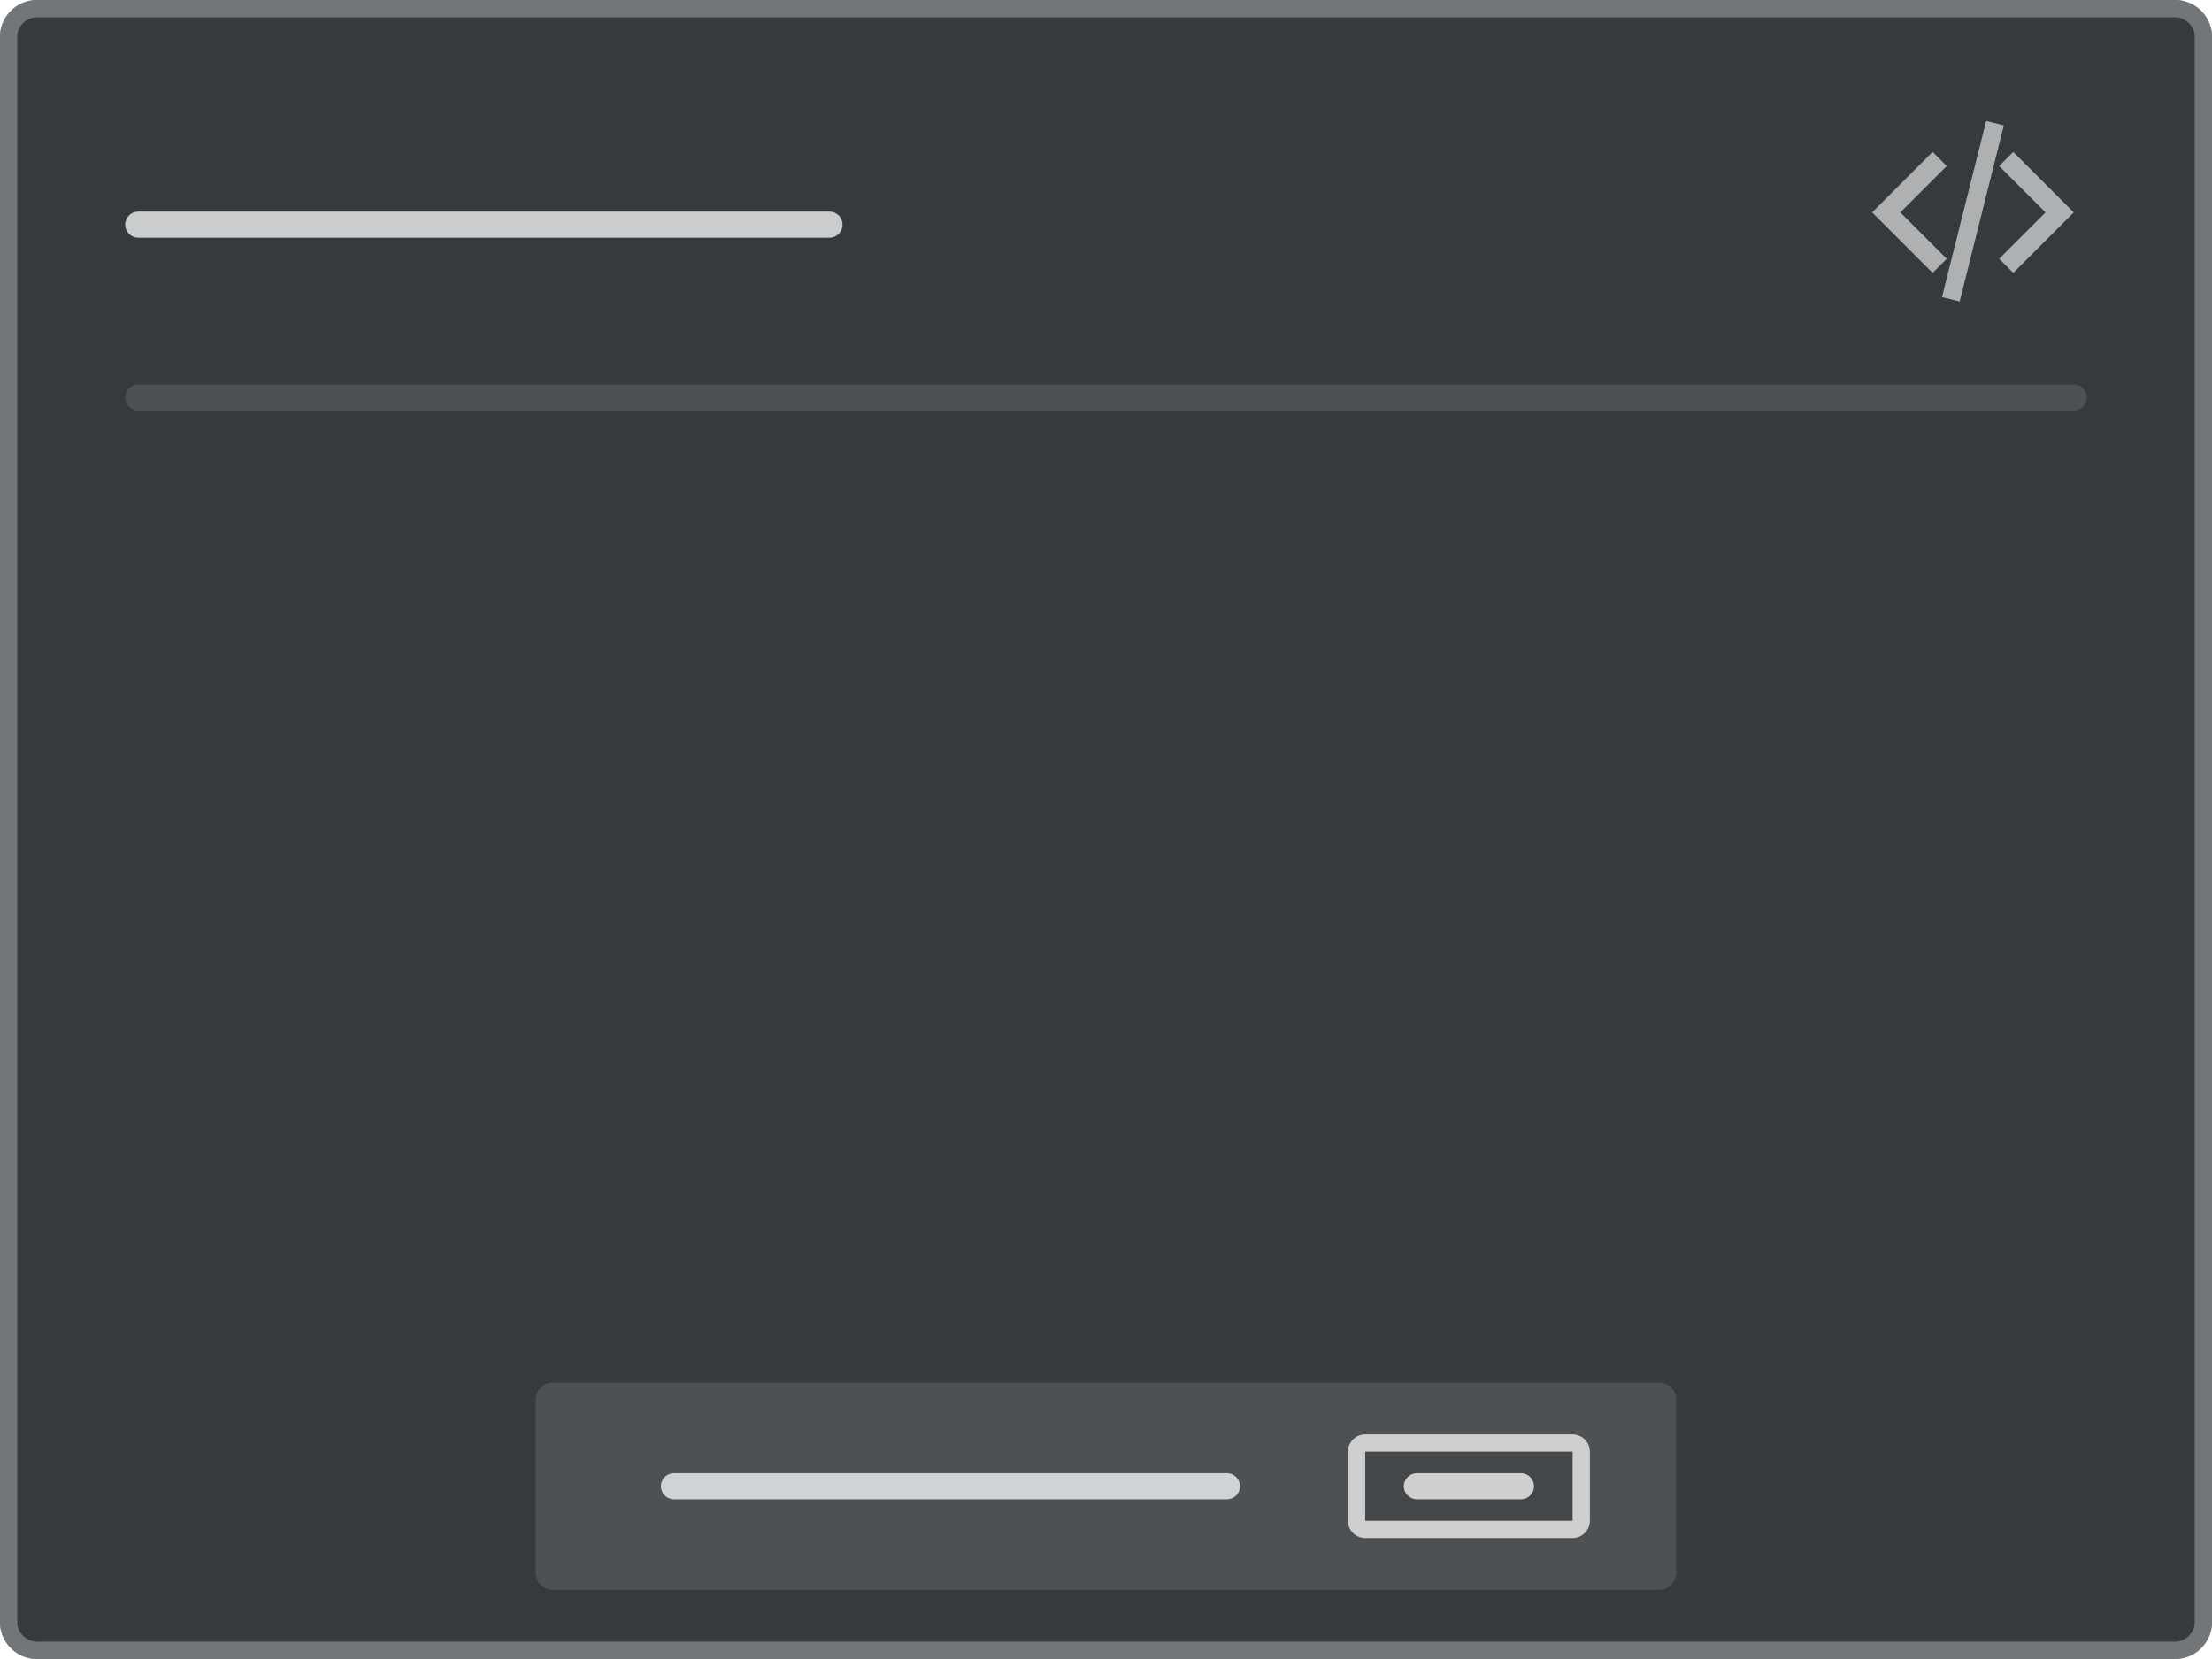
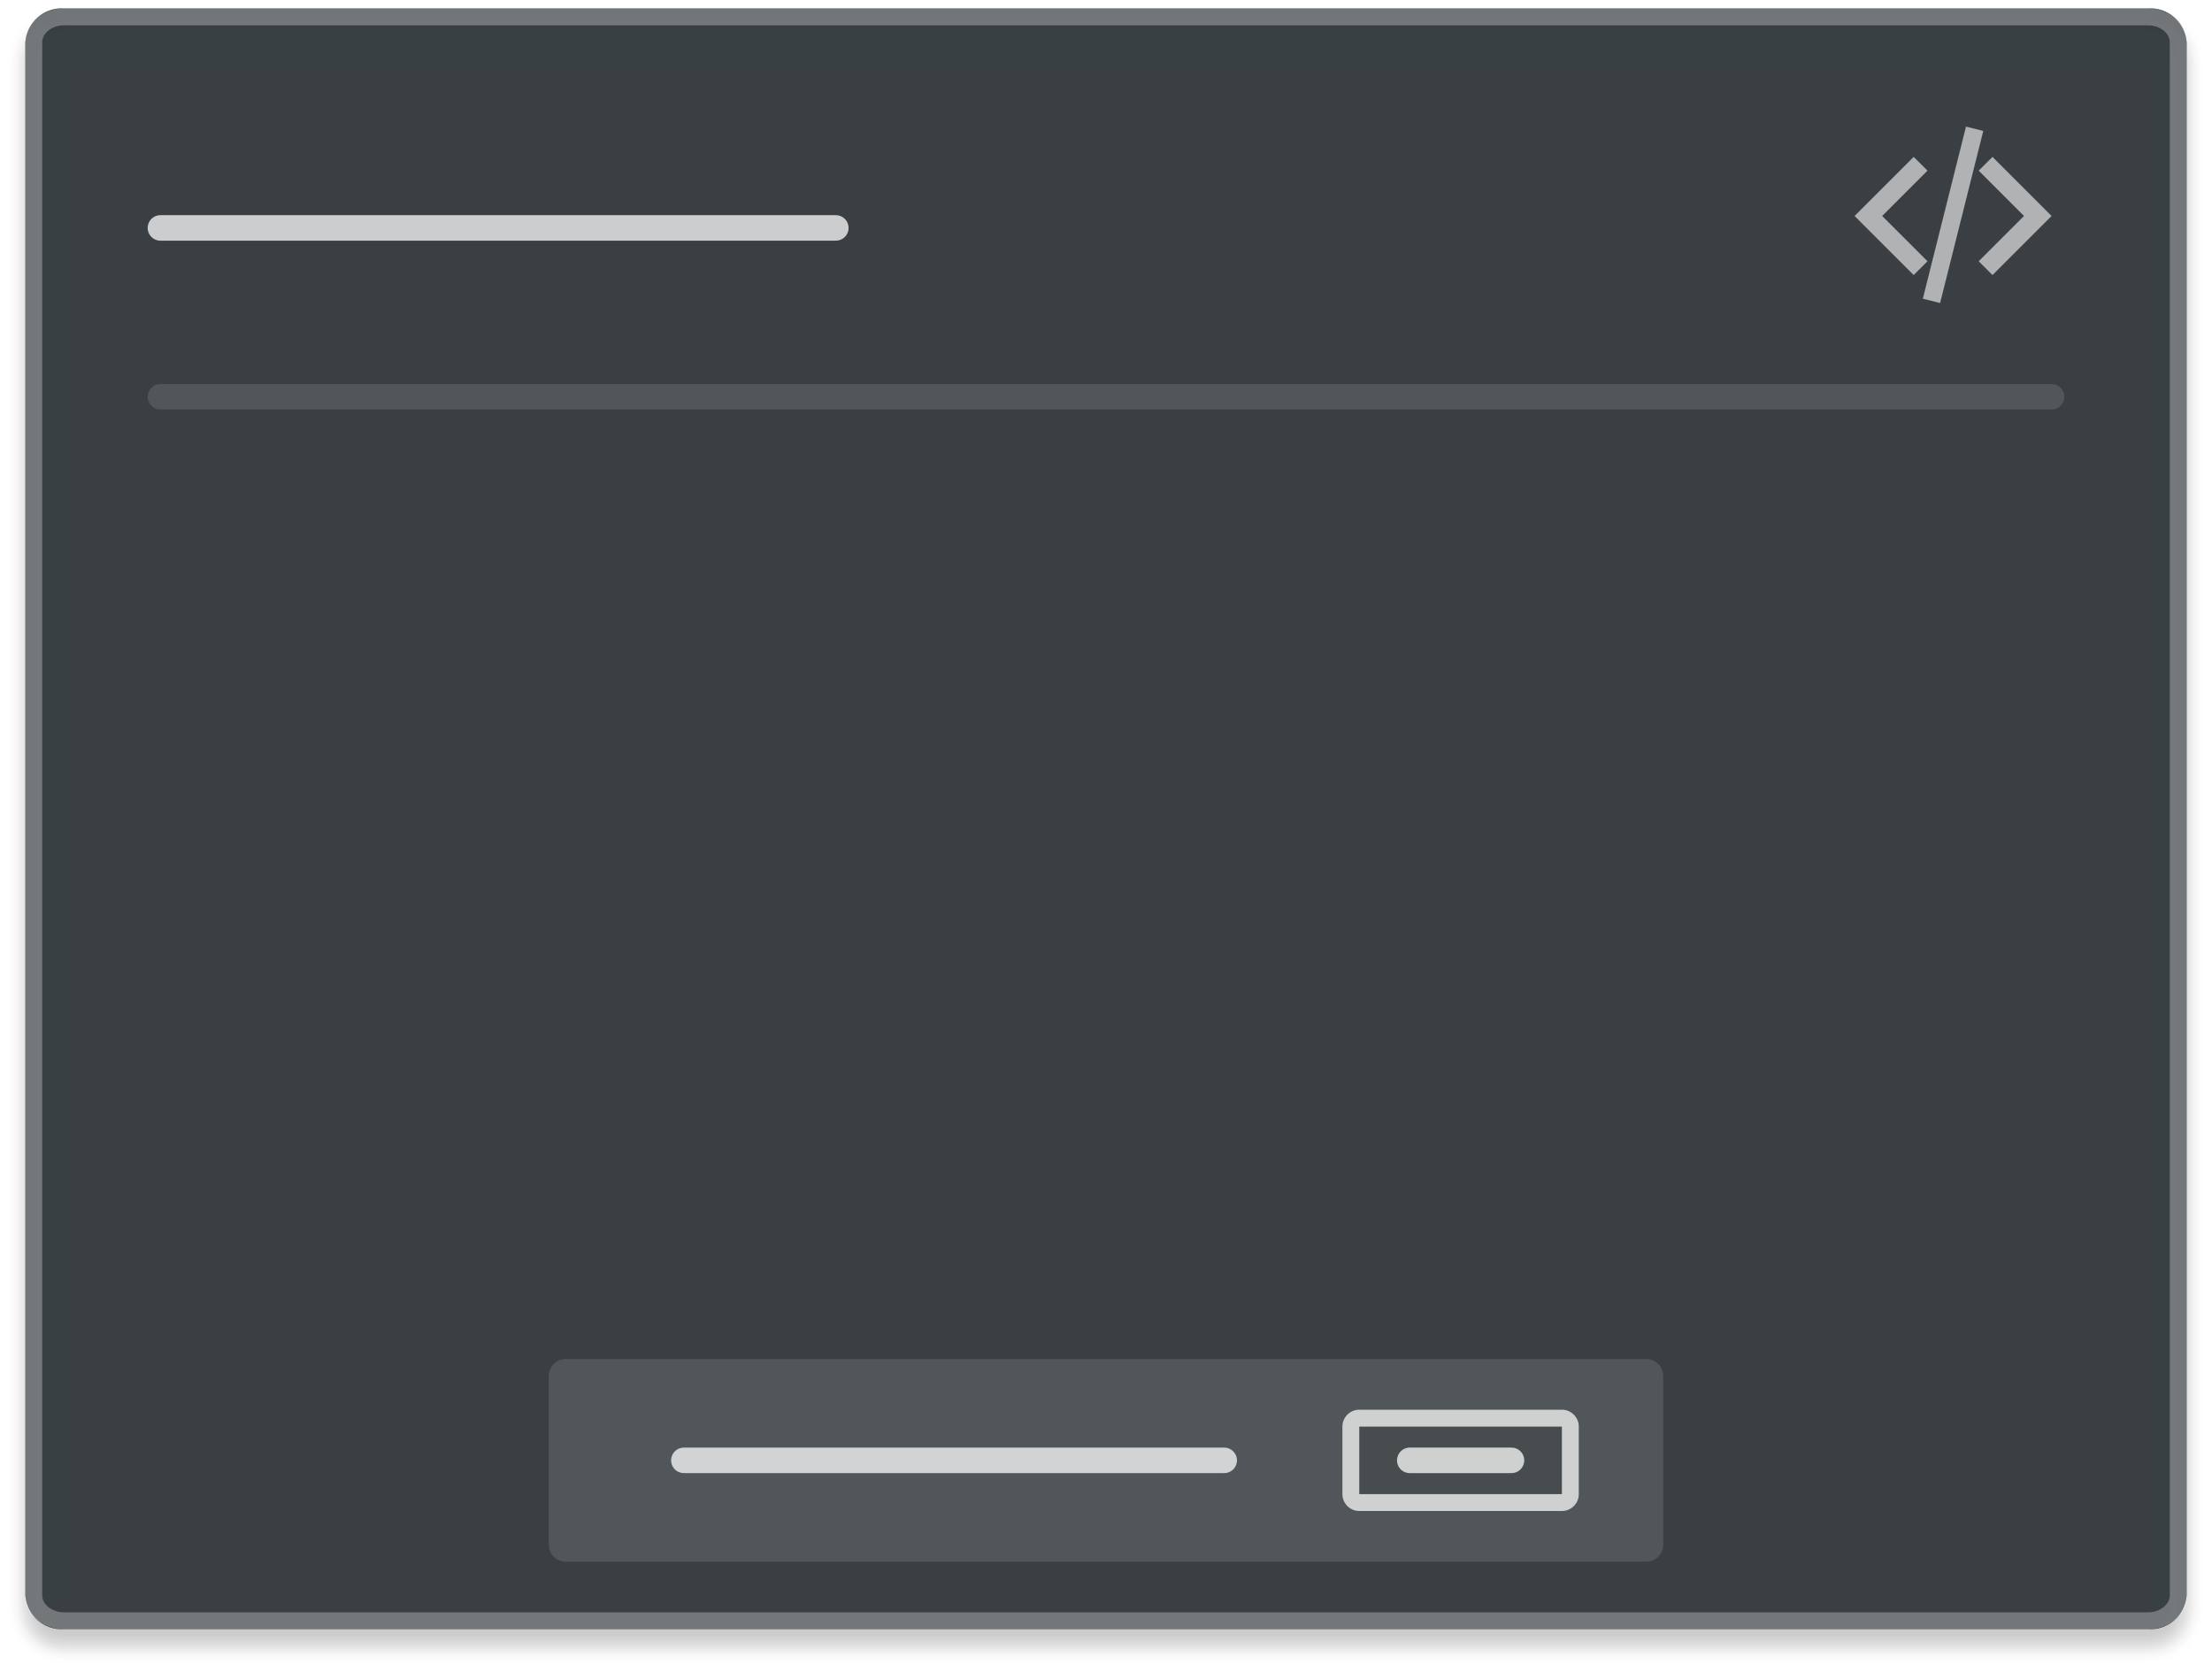
- <svg xmlns="http://www.w3.org/2000/svg" width="128" height="96" viewBox="0 0 128 96">
-   <g id="Ilustracion_SnackBar" data-name="Ilustracion  SnackBar" transform="translate(-1024 -443)">
+ <svg xmlns="http://www.w3.org/2000/svg" width="131" height="99" viewBox="0 0 131 99">
+   <defs>
+     <filter id="Trazado_7172" x="0" y="0" width="131" height="99" filterUnits="userSpaceOnUse">
+       <feOffset dy="1" input="SourceAlpha" />
+       <feGaussianBlur stdDeviation="0.5" result="blur" />
+       <feFlood flood-opacity="0.161" />
+       <feComposite operator="in" in2="blur" />
+       <feComposite in="SourceGraphic" />
+     </filter>
+     <filter id="Trazado_7253" x="0" y="0" width="131" height="99" filterUnits="userSpaceOnUse">
+       <feOffset dy="1" input="SourceAlpha" />
+       <feGaussianBlur stdDeviation="0.5" result="blur-2" />
+       <feFlood flood-opacity="0.161" />
+       <feComposite operator="in" in2="blur-2" />
+       <feComposite in="SourceGraphic" />
+     </filter>
+     <filter id="Trazado_7254" x="0" y="0" width="131" height="99" filterUnits="userSpaceOnUse">
+       <feOffset dy="1" input="SourceAlpha" />
+       <feGaussianBlur stdDeviation="0.5" result="blur-3" />
+       <feFlood flood-opacity="0.161" />
+       <feComposite operator="in" in2="blur-3" />
+       <feComposite in="SourceGraphic" />
+     </filter>
+   </defs>
+   <g id="Ilustracion_SnackBar" data-name="Ilustracion  SnackBar" transform="translate(-1022.5 -442.5)">
    <g id="BG">
-       <path id="Trazado_7172" data-name="Trazado 7172" d="M2.286,0H125.714A2.157,2.157,0,0,1,128,2V94a2.157,2.157,0,0,1-2.286,2H2.286A2.157,2.157,0,0,1,0,94V2A2.157,2.157,0,0,1,2.286,0Z" transform="translate(1024 443)" fill="#121212" />
-       <path id="Trazado_7172_-_Contorno" data-name="Trazado 7172 - Contorno" d="M2.286,1A1.186,1.186,0,0,0,1,2V94a1.186,1.186,0,0,0,1.286,1H125.714A1.186,1.186,0,0,0,127,94V2a1.186,1.186,0,0,0-1.286-1H2.286m0-1H125.714A2.157,2.157,0,0,1,128,2V94a2.157,2.157,0,0,1-2.286,2H2.286A2.157,2.157,0,0,1,0,94V2A2.157,2.157,0,0,1,2.286,0Z" transform="translate(1024 443)" fill="rgba(255,255,255,0.12)" />
-       <path id="Trazado_7253" data-name="Trazado 7253" d="M2.286,0H125.714A2.157,2.157,0,0,1,128,2V94a2.157,2.157,0,0,1-2.286,2H2.286A2.157,2.157,0,0,1,0,94V2A2.157,2.157,0,0,1,2.286,0Z" transform="translate(1024 443)" fill="rgba(255,255,255,0.16)" />
-       <path id="Trazado_7253_-_Contorno" data-name="Trazado 7253 - Contorno" d="M2.286,1A1.186,1.186,0,0,0,1,2V94a1.186,1.186,0,0,0,1.286,1H125.714A1.186,1.186,0,0,0,127,94V2a1.186,1.186,0,0,0-1.286-1H2.286m0-1H125.714A2.157,2.157,0,0,1,128,2V94a2.157,2.157,0,0,1-2.286,2H2.286A2.157,2.157,0,0,1,0,94V2A2.157,2.157,0,0,1,2.286,0Z" transform="translate(1024 443)" fill="rgba(255,255,255,0.12)" />
-       <path id="Trazado_7254" data-name="Trazado 7254" d="M2.286,0H125.714A2.157,2.157,0,0,1,128,2V94a2.157,2.157,0,0,1-2.286,2H2.286A2.157,2.157,0,0,1,0,94V2A2.157,2.157,0,0,1,2.286,0Z" transform="translate(1024 443)" fill="rgba(20,100,165,0.06)" />
-       <path id="Trazado_7254_-_Contorno" data-name="Trazado 7254 - Contorno" d="M2.286,1A1.186,1.186,0,0,0,1,2V94a1.186,1.186,0,0,0,1.286,1H125.714A1.186,1.186,0,0,0,127,94V2a1.186,1.186,0,0,0-1.286-1H2.286m0-1H125.714A2.157,2.157,0,0,1,128,2V94a2.157,2.157,0,0,1-2.286,2H2.286A2.157,2.157,0,0,1,0,94V2A2.157,2.157,0,0,1,2.286,0Z" transform="translate(1024 443)" fill="rgba(255,255,255,0.12)" />
+       <g transform="matrix(1, 0, 0, 1, 1022.5, 442.5)" filter="url(#Trazado_7172)">
+         <g id="Trazado_7172-2" data-name="Trazado 7172" transform="translate(1.5 0.5)" fill="#121212">
+           <path d="M2.286,0H125.714A2.157,2.157,0,0,1,128,2V94a2.157,2.157,0,0,1-2.286,2H2.286A2.157,2.157,0,0,1,0,94V2A2.157,2.157,0,0,1,2.286,0Z" stroke="none" />
+           <path d="M 2.286 1 C 1.589 1 1 1.458 1 2 L 1 94 C 1 94.542 1.589 95 2.286 95 L 125.714 95 C 126.411 95 127 94.542 127 94 L 127 2 C 127 1.458 126.411 1 125.714 1 L 2.286 1 M 2.286 0 L 125.714 0 C 126.977 0 128 0.895 128 2 L 128 94 C 128 95.105 126.977 96 125.714 96 L 2.286 96 C 1.023 96 0 95.105 0 94 L 0 2 C 0 0.895 1.023 0 2.286 0 Z" stroke="none" fill="rgba(255,255,255,0.12)" />
+         </g>
+       </g>
+       <g transform="matrix(1, 0, 0, 1, 1022.5, 442.5)" filter="url(#Trazado_7253)">
+         <g id="Trazado_7253-2" data-name="Trazado 7253" transform="translate(1.5 0.5)" fill="rgba(255,255,255,0.16)">
+           <path d="M2.286,0H125.714A2.157,2.157,0,0,1,128,2V94a2.157,2.157,0,0,1-2.286,2H2.286A2.157,2.157,0,0,1,0,94V2A2.157,2.157,0,0,1,2.286,0Z" stroke="none" />
+           <path d="M 2.286 1 C 1.589 1 1 1.458 1 2 L 1 94 C 1 94.542 1.589 95 2.286 95 L 125.714 95 C 126.411 95 127 94.542 127 94 L 127 2 C 127 1.458 126.411 1 125.714 1 L 2.286 1 M 2.286 0 L 125.714 0 C 126.977 0 128 0.895 128 2 L 128 94 C 128 95.105 126.977 96 125.714 96 L 2.286 96 C 1.023 96 0 95.105 0 94 L 0 2 C 0 0.895 1.023 0 2.286 0 Z" stroke="none" fill="rgba(255,255,255,0.12)" />
+         </g>
+       </g>
+       <g transform="matrix(1, 0, 0, 1, 1022.5, 442.5)" filter="url(#Trazado_7254)">
+         <g id="Trazado_7254-2" data-name="Trazado 7254" transform="translate(1.5 0.5)" fill="rgba(20,100,165,0.06)">
+           <path d="M2.286,0H125.714A2.157,2.157,0,0,1,128,2V94a2.157,2.157,0,0,1-2.286,2H2.286A2.157,2.157,0,0,1,0,94V2A2.157,2.157,0,0,1,2.286,0Z" stroke="none" />
+           <path d="M 2.286 1 C 1.589 1 1 1.458 1 2 L 1 94 C 1 94.542 1.589 95 2.286 95 L 125.714 95 C 126.411 95 127 94.542 127 94 L 127 2 C 127 1.458 126.411 1 125.714 1 L 2.286 1 M 2.286 0 L 125.714 0 C 126.977 0 128 0.895 128 2 L 128 94 C 128 95.105 126.977 96 125.714 96 L 2.286 96 C 1.023 96 0 95.105 0 94 L 0 2 C 0 0.895 1.023 0 2.286 0 Z" stroke="none" fill="rgba(255,255,255,0.12)" />
+         </g>
+       </g>
    </g>
-     <path id="Trazado_7110" data-name="Trazado 7110" d="M18835.143,195h112" transform="translate(-17803.143 271)" fill="rgba(255,255,255,0.16)" />
-     <path id="Trazado_7110_-_Contorno" data-name="Trazado 7110 - Contorno" d="M18947.143,195.755h-112a.755.755,0,1,1,0-1.51h112a.755.755,0,1,1,0,1.51Z" transform="translate(-17803.143 271)" fill="rgba(255,255,255,0.12)" />
-     <path id="Trazado_7111" data-name="Trazado 7111" d="M18835.145,195h40" transform="translate(-17803.145 261)" fill="rgba(20,100,165,0.06)" />
-     <path id="Trazado_7111_-_Contorno" data-name="Trazado 7111 - Contorno" d="M18875.145,195.755h-40a.755.755,0,1,1,0-1.51h40a.755.755,0,1,1,0,1.51Z" transform="translate(-17803.145 261)" fill="rgba(255,255,255,0.74)" />
+     <path id="Trazado_7110" data-name="Trazado 7110" d="M18835.143,195h112" transform="translate(-17803.143 271)" fill="rgba(255,255,255,0.16)" stroke="rgba(255,255,255,0.12)" stroke-linecap="round" stroke-width="1.51" />
+     <path id="Trazado_7111" data-name="Trazado 7111" d="M18835.145,195h40" transform="translate(-17803.145 261)" fill="rgba(20,100,165,0.06)" stroke="rgba(255,255,255,0.74)" stroke-linecap="round" stroke-width="1.51" />
    <g id="Grupo_3944" data-name="Grupo 3944" transform="translate(1131.166 448.292)">
      <path id="Trazado_7181" data-name="Trazado 7181" d="M5.484,9.683,2.8,7,5.484,4.316,4.667,3.5,1.167,7l3.5,3.5Zm3.033,0L11.2,7,8.517,4.316,9.334,3.5l3.5,3.5-3.5,3.5Z" fill="rgba(255,255,255,0.6)" />
      <rect id="Rectángulo_6471" data-name="Rectángulo 6471" width="10.508" height="1.055" transform="translate(5.209 11.9) rotate(-75.924)" fill="rgba(255,255,255,0.6)" />
    </g>
    <g id="item_3" data-name="item 3" transform="translate(1055.283 523)">
      <rect id="Rectángulo_6424" data-name="Rectángulo 6424" width="66" height="12" rx="1" transform="translate(-0.283)" fill="rgba(255,255,255,0.12)" />
-       <path id="Trazado_7084" data-name="Trazado 7084" d="M18867.145,195.755h-32a.755.755,0,1,1,0-1.51h32a.755.755,0,1,1,0,1.51Z" transform="translate(-18827.428 -189)" fill="rgba(255,255,255,0.74)" />
+       <path id="Trazado_7084" data-name="Trazado 7084" d="M18835.145,195h32" transform="translate(-18827.428 -189)" fill="none" stroke="rgba(255,255,255,0.74)" stroke-linecap="round" stroke-width="1.51" />
      <g id="Botones" transform="translate(-1018.283 -514.597)">
-         <path id="Trazado_7252" data-name="Trazado 7252" d="M1,0H13a1,1,0,0,1,1,1V5a1,1,0,0,1-1,1H1A1,1,0,0,1,0,5V1A1,1,0,0,1,1,0Z" transform="translate(1065 517.597)" fill="rgba(0,0,0,0.12)" />
-         <path id="Trazado_7252_-_Contorno" data-name="Trazado 7252 - Contorno" d="M1,1V5H13V1H1M1,0H13a1,1,0,0,1,1,1V5a1,1,0,0,1-1,1H1A1,1,0,0,1,0,5V1A1,1,0,0,1,1,0Z" transform="translate(1065 517.597)" fill="rgba(255,255,255,0.74)" />
-         <path id="Trazado_7112" data-name="Trazado 7112" d="M18841.17,195.755h-6.025a.755.755,0,1,1,0-1.51h6.025a.755.755,0,1,1,0,1.51Z" transform="translate(-17766.156 325.597)" fill="rgba(255,255,255,0.74)" />
+         <g id="Trazado_7252" data-name="Trazado 7252" transform="translate(1065 517.597)" fill="rgba(0,0,0,0.12)">
+           <path d="M1,0H13a1,1,0,0,1,1,1V5a1,1,0,0,1-1,1H1A1,1,0,0,1,0,5V1A1,1,0,0,1,1,0Z" stroke="none" />
+           <path d="M 1 1 L 1 5 L 13 5 L 13 1 L 1 1 M 1 0 L 13 0 C 13.552 0 14 0.448 14 1 L 14 5 C 14 5.552 13.552 6 13 6 L 1 6 C 0.448 6 0 5.552 0 5 L 0 1 C 0 0.448 0.448 0 1 0 Z" stroke="none" fill="rgba(255,255,255,0.74)" />
+         </g>
+         <path id="Trazado_7112" data-name="Trazado 7112" d="M18835.145,195h6.025" transform="translate(-17766.156 325.597)" fill="none" stroke="rgba(255,255,255,0.74)" stroke-linecap="round" stroke-width="1.51" />
      </g>
    </g>
  </g>
</svg>
